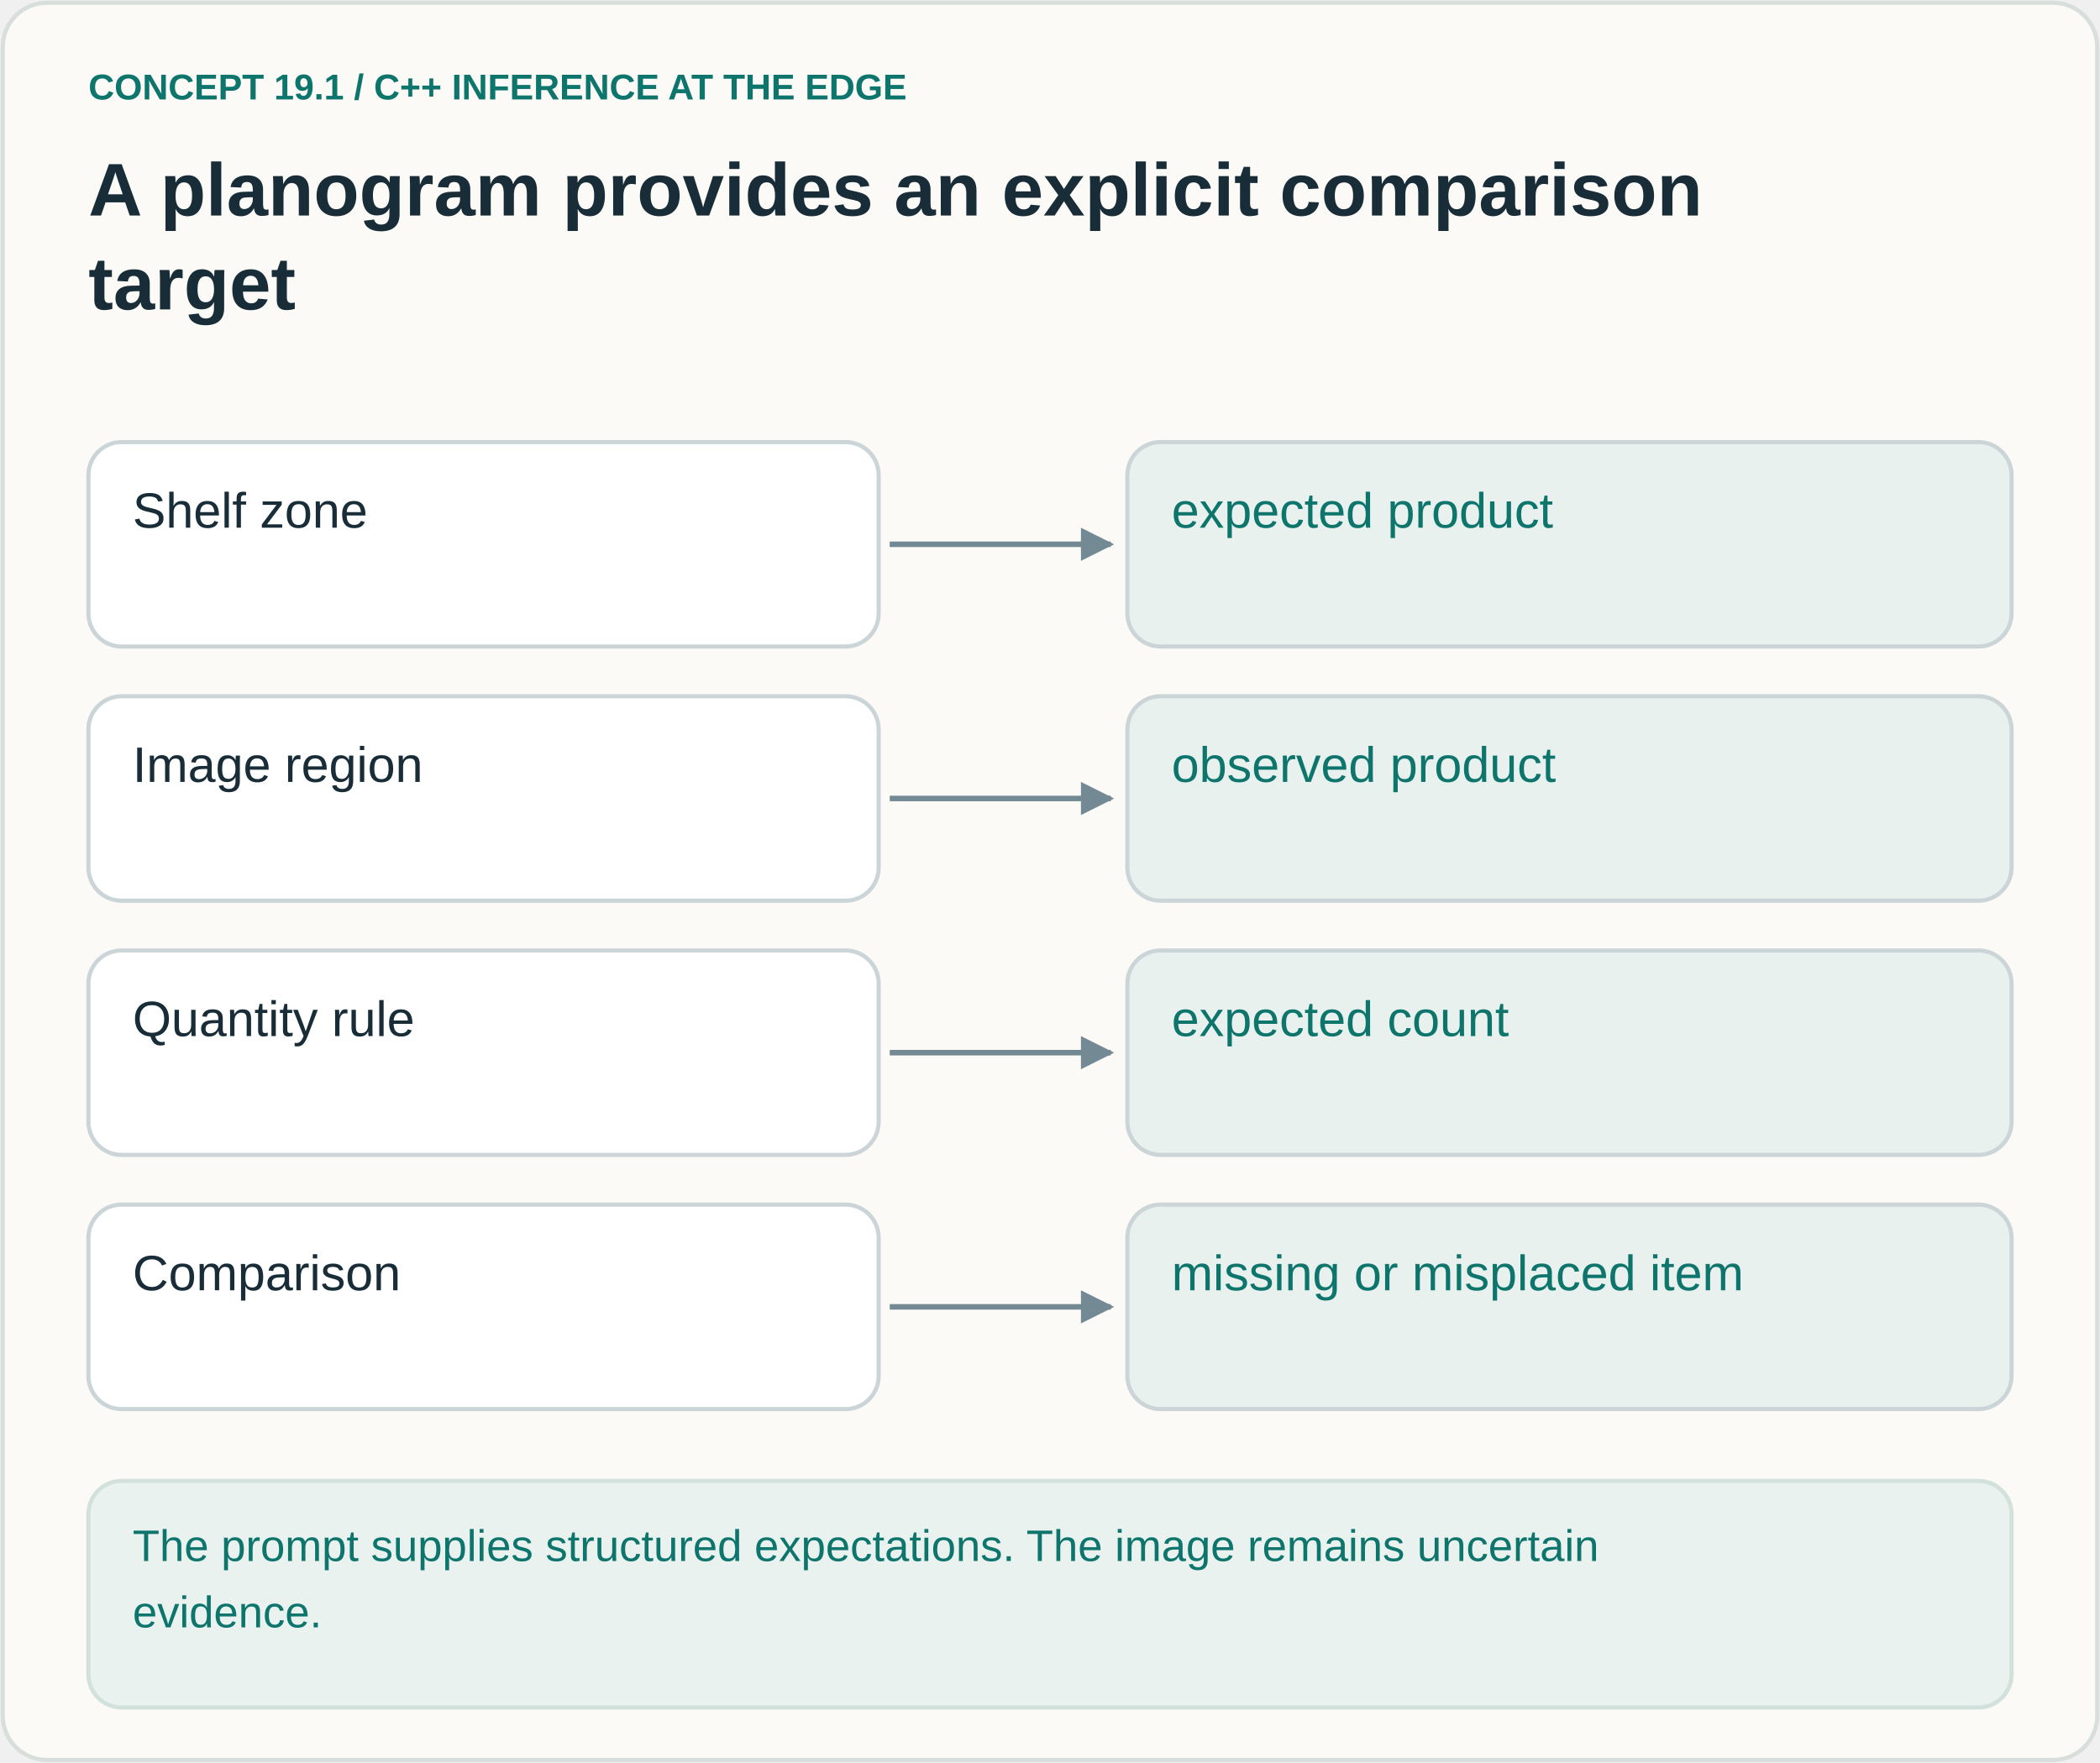
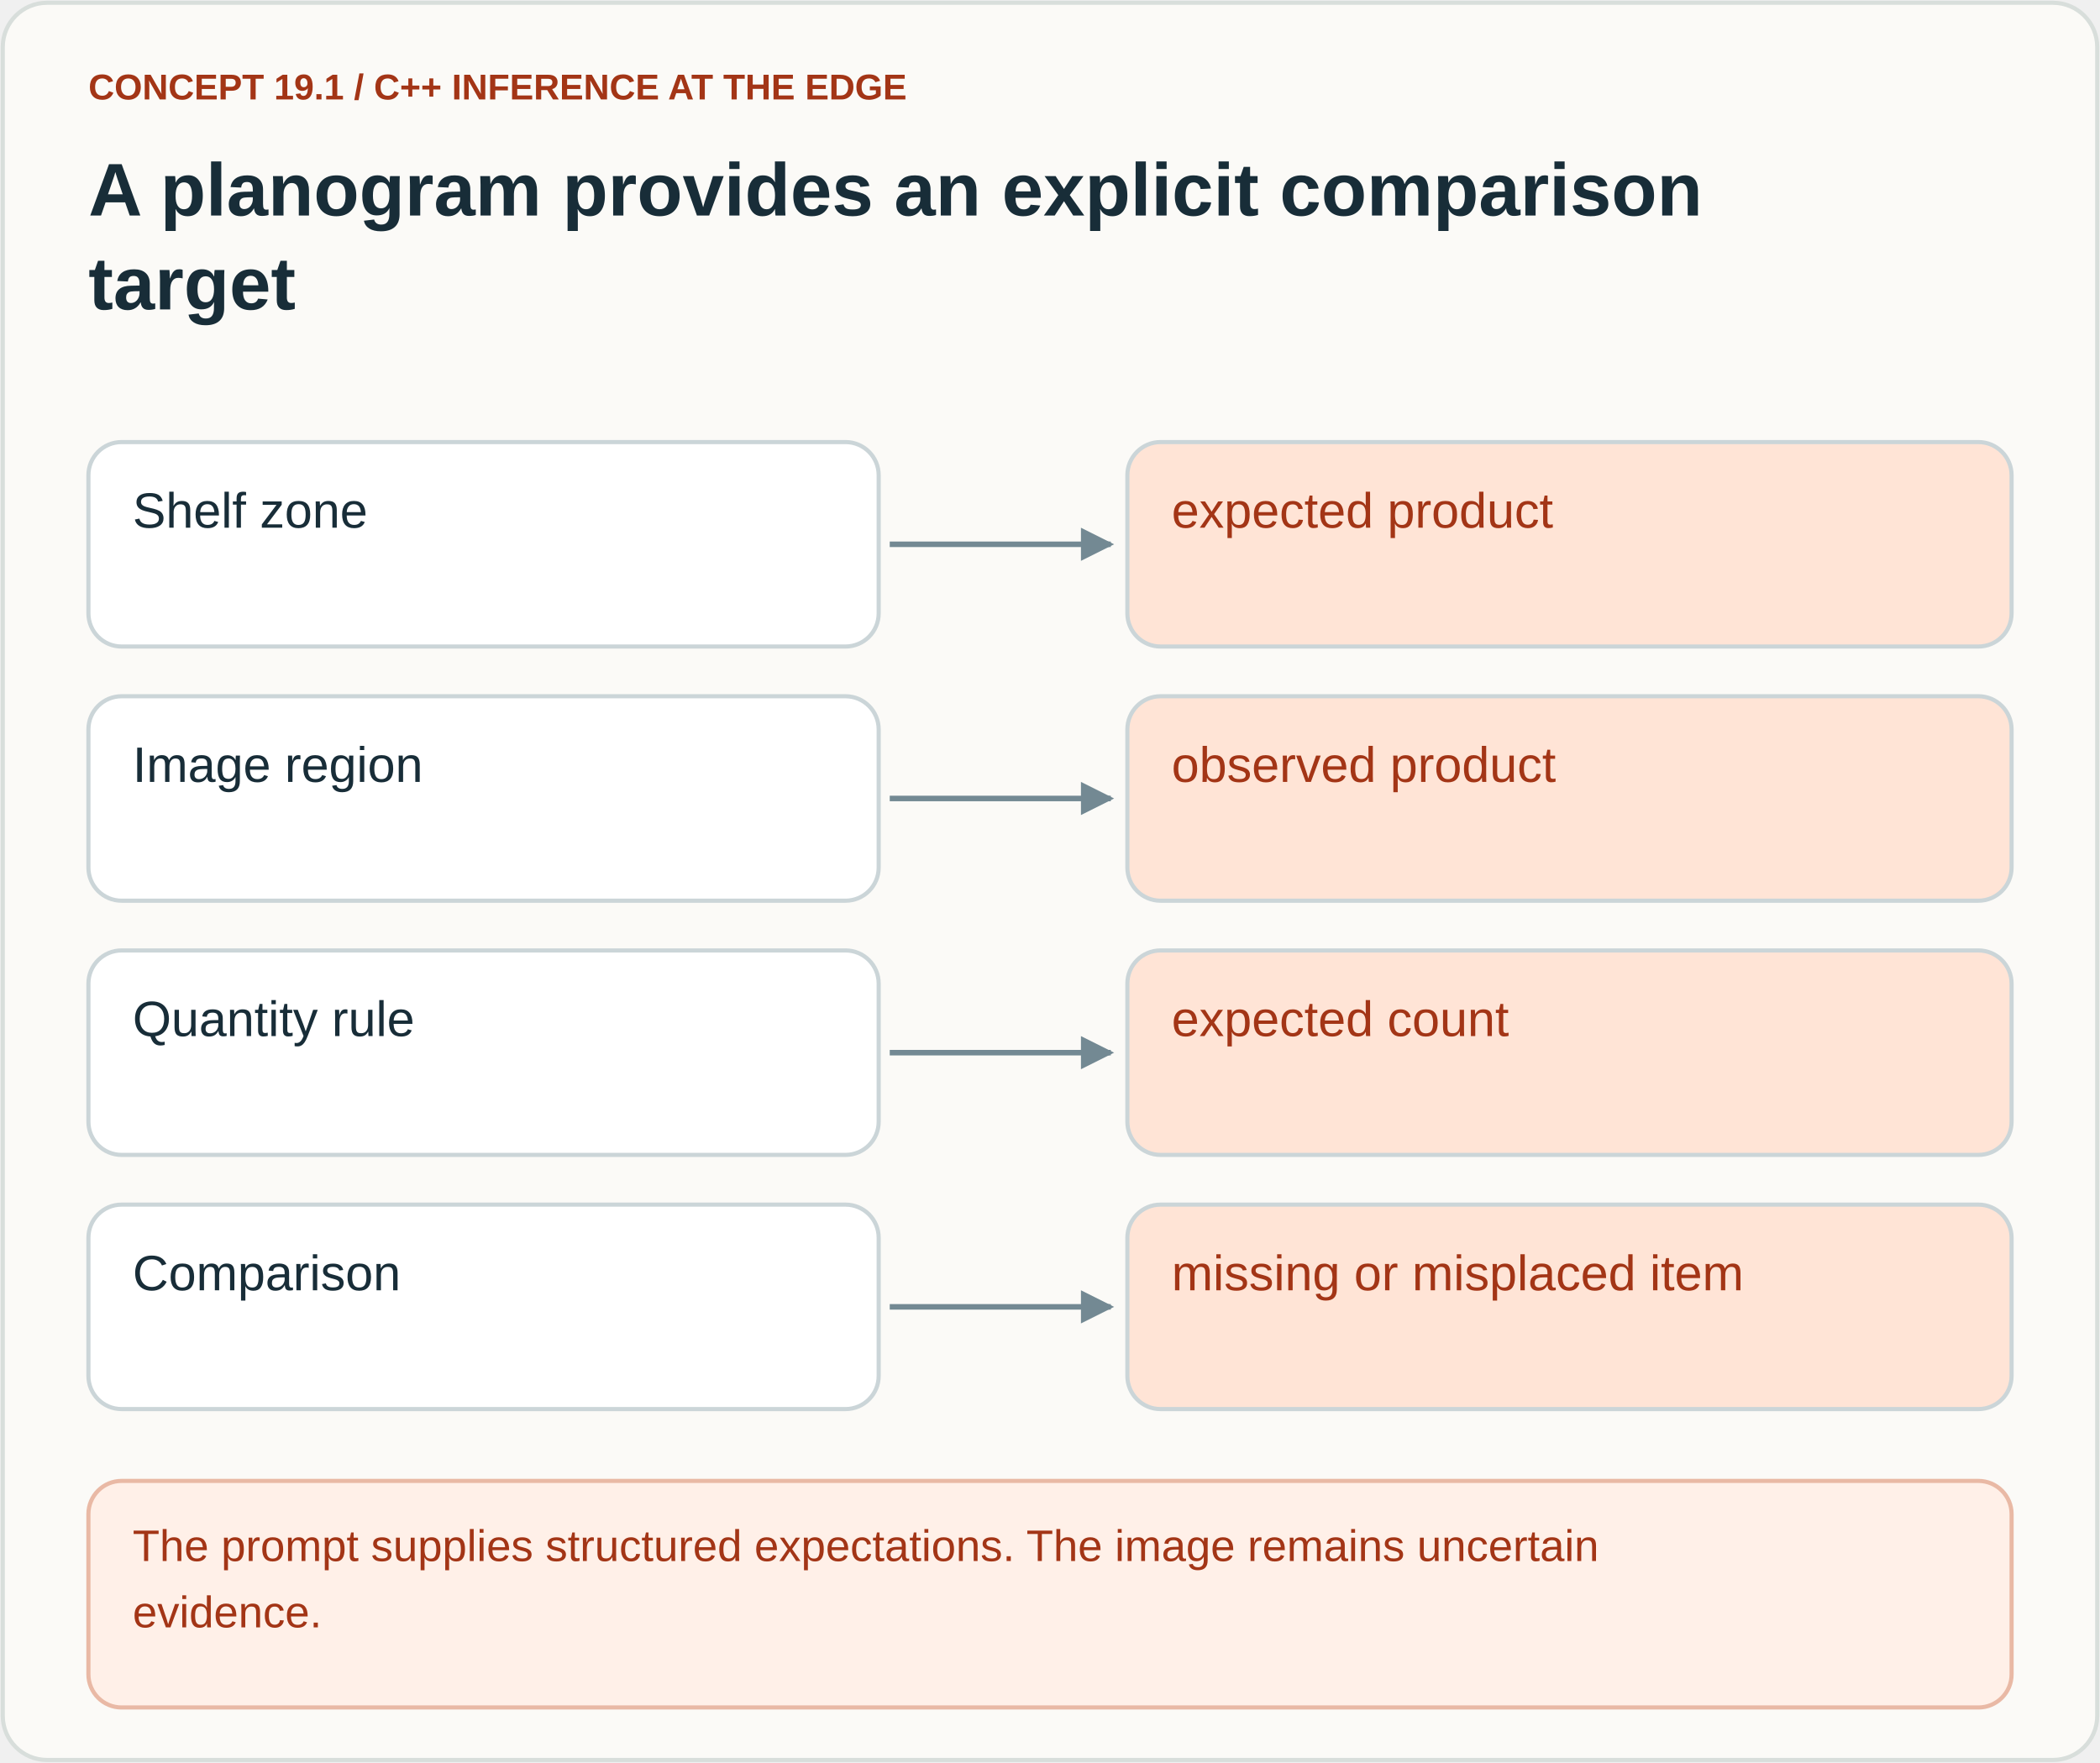
<svg xmlns="http://www.w3.org/2000/svg" width="760" height="638" viewBox="0 0 760 638" role="img" aria-labelledby="title desc">
  <defs>
    <marker id="arrow" viewBox="0 0 10 10" refX="9" refY="5" markerWidth="6" markerHeight="6" orient="auto-start-reverse">
      <path d="M0 0 L10 5 L0 10 Z" fill="#738993" />
    </marker>
  </defs>
  <g font-family="Arial, Helvetica, sans-serif">
    <rect x="1" y="1" width="758" height="636" rx="16" fill="#fbfaf7" stroke="#d8dedb" stroke-width="1.5" />
-     <text x="32" y="36" font-size="13" fill="#0e756d" font-weight="700" text-anchor="start">CONCEPT 19.1  /  C++ INFERENCE AT THE EDGE</text>
+     <text x="32" y="36" font-size="13" fill="#a33516" font-weight="700" text-anchor="start">CONCEPT 19.1  /  C++ INFERENCE AT THE EDGE</text>
    <text x="32" y="78" font-size="27" fill="#182d38" font-weight="600" text-anchor="start">A planogram provides an explicit comparison</text>
    <text x="32" y="112" font-size="27" fill="#182d38" font-weight="600" text-anchor="start">target</text>
    <rect x="32" y="160" width="286" height="74" rx="12" fill="#fff" stroke="#cbd5d8" stroke-width="1.5" />
-     <rect x="408" y="160" width="320" height="74" rx="12" fill="#e8f1ed" stroke="#cbd5d8" stroke-width="1.5" />
+     <rect x="408" y="160" width="320" height="74" rx="12" fill="#ffe4d6" stroke="#cbd5d8" stroke-width="1.5" />
    <text x="48" y="191" font-size="18" fill="#182d38" font-weight="400" text-anchor="start">Shelf zone</text>
-     <text x="424" y="191" font-size="18" fill="#0e756d" font-weight="400" text-anchor="start">expected product</text>
+     <text x="424" y="191" font-size="18" fill="#a33516" font-weight="400" text-anchor="start">expected product</text>
    <path d="M322 197 L402 197" fill="none" stroke="#738993" stroke-width="2" marker-end="url(#arrow)" />
    <rect x="32" y="252" width="286" height="74" rx="12" fill="#fff" stroke="#cbd5d8" stroke-width="1.5" />
-     <rect x="408" y="252" width="320" height="74" rx="12" fill="#e8f1ed" stroke="#cbd5d8" stroke-width="1.5" />
+     <rect x="408" y="252" width="320" height="74" rx="12" fill="#ffe4d6" stroke="#cbd5d8" stroke-width="1.5" />
    <text x="48" y="283" font-size="18" fill="#182d38" font-weight="400" text-anchor="start">Image region</text>
-     <text x="424" y="283" font-size="18" fill="#0e756d" font-weight="400" text-anchor="start">observed product</text>
+     <text x="424" y="283" font-size="18" fill="#a33516" font-weight="400" text-anchor="start">observed product</text>
    <path d="M322 289 L402 289" fill="none" stroke="#738993" stroke-width="2" marker-end="url(#arrow)" />
    <rect x="32" y="344" width="286" height="74" rx="12" fill="#fff" stroke="#cbd5d8" stroke-width="1.5" />
-     <rect x="408" y="344" width="320" height="74" rx="12" fill="#e8f1ed" stroke="#cbd5d8" stroke-width="1.5" />
+     <rect x="408" y="344" width="320" height="74" rx="12" fill="#ffe4d6" stroke="#cbd5d8" stroke-width="1.5" />
    <text x="48" y="375" font-size="18" fill="#182d38" font-weight="400" text-anchor="start">Quantity rule</text>
-     <text x="424" y="375" font-size="18" fill="#0e756d" font-weight="400" text-anchor="start">expected count</text>
+     <text x="424" y="375" font-size="18" fill="#a33516" font-weight="400" text-anchor="start">expected count</text>
    <path d="M322 381 L402 381" fill="none" stroke="#738993" stroke-width="2" marker-end="url(#arrow)" />
    <rect x="32" y="436" width="286" height="74" rx="12" fill="#fff" stroke="#cbd5d8" stroke-width="1.5" />
-     <rect x="408" y="436" width="320" height="74" rx="12" fill="#e8f1ed" stroke="#cbd5d8" stroke-width="1.5" />
+     <rect x="408" y="436" width="320" height="74" rx="12" fill="#ffe4d6" stroke="#cbd5d8" stroke-width="1.5" />
    <text x="48" y="467" font-size="18" fill="#182d38" font-weight="400" text-anchor="start">Comparison</text>
-     <text x="424" y="467" font-size="18" fill="#0e756d" font-weight="400" text-anchor="start">missing or misplaced item</text>
+     <text x="424" y="467" font-size="18" fill="#a33516" font-weight="400" text-anchor="start">missing or misplaced item</text>
    <path d="M322 473 L402 473" fill="none" stroke="#738993" stroke-width="2" marker-end="url(#arrow)" />
-     <rect x="32" y="536" width="696" height="82" rx="12" fill="#eaf2ef" stroke="#d2e1db" stroke-width="1.5" />
-     <text x="48" y="565" font-size="16" fill="#0e756d" font-weight="400" text-anchor="start">The prompt supplies structured expectations. The image remains uncertain</text>
-     <text x="48" y="589" font-size="16" fill="#0e756d" font-weight="400" text-anchor="start">evidence.</text>
+     <rect x="32" y="536" width="696" height="82" rx="12" fill="#fff0e8" stroke="#e9b9a5" stroke-width="1.5" />
+     <text x="48" y="565" font-size="16" fill="#a33516" font-weight="400" text-anchor="start">The prompt supplies structured expectations. The image remains uncertain</text>
+     <text x="48" y="589" font-size="16" fill="#a33516" font-weight="400" text-anchor="start">evidence.</text>
  </g>
</svg>
